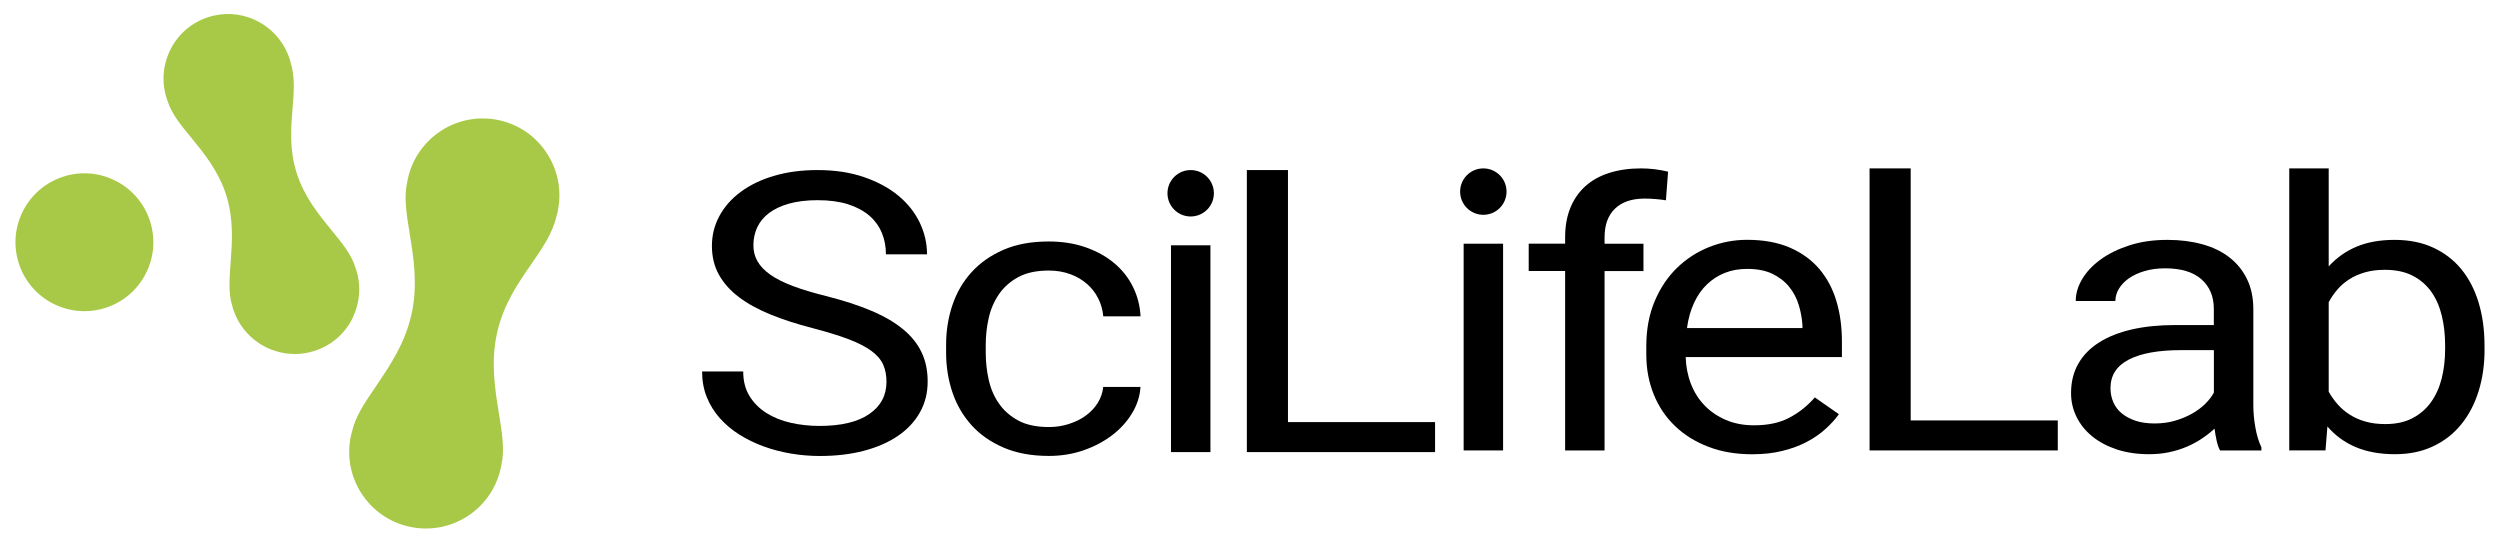
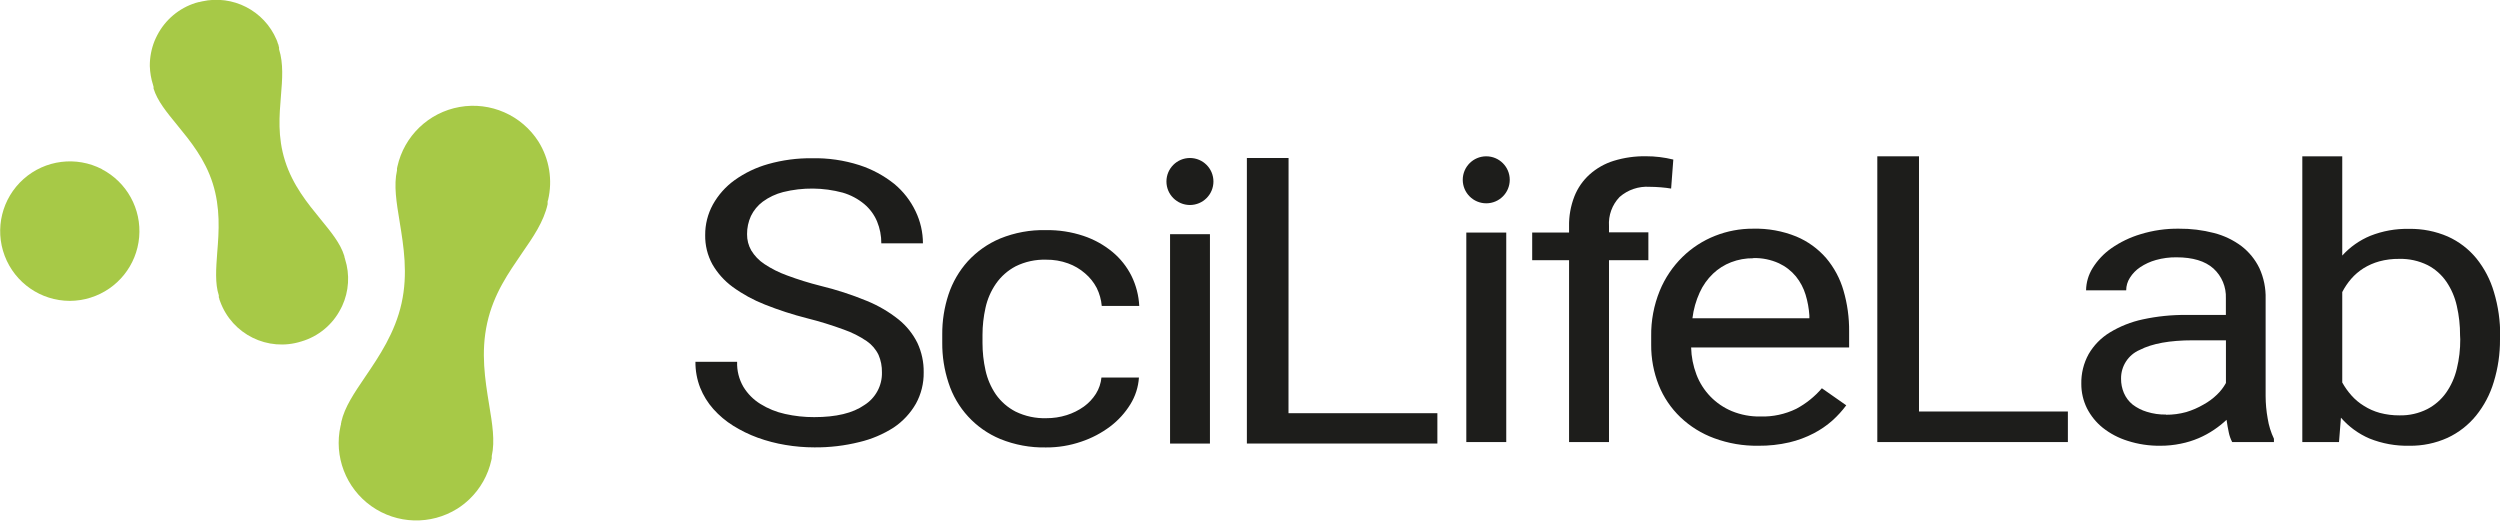
- <svg viewBox="0 0 405 87.88" width="405" height="100%">
-   <g fill="black">
-     <path d="m253.55 72.97v-29.07h-5.9v-4.43h5.9v-1.02c0-1.8.28-3.39.85-4.78.56-1.39 1.38-2.56 2.43-3.51 1.06-.95 2.35-1.67 3.87-2.15s3.23-.73 5.14-.73c1.47 0 2.94.18 4.39.53l-.35 4.64c-.48-.08-1.03-.15-1.64-.2s-1.21-.08-1.81-.08c-2.07 0-3.67.54-4.8 1.63-1.13 1.08-1.69 2.64-1.69 4.66v1.02h6.3v4.43h-6.3v29.07h-6.39z" />
-     <path d="m143.61 61.85c0-1.05-.18-1.98-.54-2.79-.36-.8-.99-1.54-1.9-2.21s-2.14-1.3-3.68-1.89-3.5-1.19-5.87-1.81c-2.49-.64-4.74-1.37-6.75-2.18-2.01-.82-3.73-1.75-5.14-2.82-1.42-1.06-2.5-2.28-3.26-3.64s-1.14-2.92-1.14-4.67.41-3.38 1.23-4.88 1.97-2.8 3.47-3.9 3.29-1.97 5.39-2.58c2.09-.62 4.43-.93 7.01-.93 2.83 0 5.35.38 7.56 1.15 2.21.76 4.07 1.77 5.58 3.03s2.65 2.71 3.44 4.36c.78 1.65 1.17 3.35 1.17 5.11h-6.66c0-1.26-.22-2.42-.67-3.5-.45-1.07-1.13-2-2.05-2.79-.92-.78-2.07-1.39-3.45-1.83-1.38-.43-3.02-.65-4.9-.65-1.77 0-3.31.19-4.63.56-1.31.37-2.39.88-3.25 1.53-.85.65-1.48 1.42-1.9 2.31-.41.89-.62 1.86-.62 2.91 0 .95.22 1.82.67 2.6s1.14 1.51 2.09 2.17c.94.66 2.16 1.27 3.64 1.83s3.26 1.09 5.33 1.61c2.85.72 5.32 1.52 7.39 2.4s3.78 1.87 5.13 2.99c1.35 1.11 2.35 2.36 3 3.75.66 1.38.98 2.95.98 4.71 0 1.84-.41 3.5-1.24 4.98-.83 1.49-2.01 2.76-3.54 3.81s-3.37 1.86-5.52 2.43-4.55.85-7.2.85c-1.54 0-3.08-.13-4.63-.39-1.54-.26-3.02-.64-4.44-1.16s-2.73-1.16-3.94-1.92-2.26-1.65-3.16-2.66-1.6-2.15-2.11-3.41-.76-2.64-.76-4.15h6.66c0 1.55.34 2.87 1.02 3.98.68 1.1 1.59 2.02 2.73 2.74s2.45 1.25 3.94 1.59c1.48.34 3.04.51 4.68.51 3.5 0 6.18-.64 8.04-1.92 1.87-1.28 2.8-3.03 2.8-5.23z" />
-     <path d="m169.92 69.18c1.13 0 2.21-.16 3.25-.5 1.04-.33 1.95-.78 2.74-1.36s1.44-1.26 1.93-2.06c.49-.79.79-1.66.88-2.58h6.04c-.09 1.49-.55 2.91-1.36 4.26-.82 1.35-1.89 2.54-3.23 3.56s-2.88 1.84-4.64 2.45-3.63.91-5.61.91c-2.81 0-5.25-.45-7.34-1.35s-3.82-2.11-5.2-3.64-2.41-3.3-3.09-5.32-1.02-4.16-1.02-6.41v-1.3c0-2.25.34-4.38 1.02-6.41.68-2.02 1.71-3.8 3.09-5.32 1.38-1.53 3.11-2.74 5.18-3.64s4.51-1.35 7.32-1.35c2.19 0 4.17.31 5.96.93 1.78.62 3.33 1.47 4.63 2.55s2.32 2.37 3.06 3.85c.74 1.49 1.15 3.09 1.24 4.8h-6.04c-.09-1.03-.36-2-.81-2.89-.45-.9-1.05-1.68-1.81-2.35s-1.66-1.2-2.71-1.59-2.22-.59-3.5-.59c-1.98 0-3.62.35-4.92 1.05s-2.35 1.63-3.14 2.77c-.79 1.15-1.35 2.44-1.67 3.87s-.48 2.87-.48 4.32v1.3c0 1.49.16 2.95.48 4.38s.87 2.72 1.66 3.85c.78 1.14 1.83 2.05 3.14 2.76 1.29.7 2.95 1.05 4.95 1.05z" />
-     <path d="m208.66 68.38h23.82v4.86h-30.49v-45.69h6.66v40.83z" />
-     <path d="m283.82 73.59c-2.6 0-4.96-.4-7.06-1.21-2.11-.81-3.91-1.92-5.4-3.36-1.5-1.43-2.65-3.14-3.45-5.12-.81-1.98-1.21-4.15-1.21-6.5v-1.3c0-2.72.45-5.16 1.36-7.31s2.12-3.95 3.64-5.42 3.26-2.58 5.21-3.36c1.96-.77 3.99-1.16 6.11-1.16 2.67 0 4.97.42 6.91 1.25 1.93.84 3.53 1.99 4.78 3.45 1.25 1.47 2.18 3.2 2.78 5.2s.9 4.18.9 6.53v2.57h-25.31c.05 1.55.33 2.99.85 4.33s1.25 2.51 2.21 3.5c.95.99 2.11 1.77 3.45 2.35 1.35.58 2.87.87 4.57.87 2.26 0 4.17-.41 5.73-1.24 1.57-.83 2.93-1.92 4.11-3.28l3.9 2.72c-.6.83-1.32 1.63-2.18 2.4-.85.77-1.85 1.47-2.99 2.07-1.14.61-2.45 1.09-3.92 1.46-1.46.38-3.12.56-4.99.56zm-.79-30.03c-1.29 0-2.48.21-3.56.63s-2.05 1.04-2.9 1.84-1.56 1.81-2.12 3c-.56 1.2-.95 2.57-1.16 4.12h18.71v-.43c-.07-1.11-.27-2.22-.6-3.31s-.85-2.07-1.55-2.94-1.61-1.57-2.71-2.11c-1.11-.53-2.48-.8-4.11-.8z" />
-     <path d="m309.54 68.11h23.82v4.86h-30.49v-45.69h6.66v40.83z" />
-     <path d="m359.65 72.97c-.23-.41-.41-.93-.55-1.56s-.25-1.28-.35-1.97c-.6.56-1.27 1.09-2.02 1.59-.75.51-1.57.95-2.45 1.33-.89.38-1.85.68-2.88.9-1.04.22-2.13.32-3.28.32-1.91 0-3.64-.26-5.2-.77-1.55-.52-2.88-1.22-3.97-2.11s-1.94-1.93-2.54-3.14-.9-2.5-.9-3.88c0-1.8.39-3.38 1.17-4.75s1.9-2.52 3.37-3.45c1.46-.93 3.23-1.63 5.3-2.11 2.07-.47 4.39-.71 6.94-.71h6.35v-2.63c0-2-.67-3.6-2-4.78-1.34-1.19-3.3-1.78-5.9-1.78-1.2 0-2.29.14-3.28.43s-1.84.68-2.54 1.16c-.7.49-1.25 1.05-1.64 1.69s-.59 1.31-.59 2.01h-6.42c0-1.2.35-2.38 1.05-3.56s1.7-2.23 2.99-3.17 2.85-1.7 4.68-2.29 3.87-.88 6.13-.88c2.03 0 3.9.23 5.61.7 1.71.46 3.18 1.17 4.4 2.11s2.18 2.11 2.87 3.51 1.04 3.04 1.04 4.92v15.57c0 1.14.11 2.33.33 3.58s.55 2.33.98 3.23v.5h-6.7zm-10.6-4.37c1.15 0 2.23-.14 3.25-.43 1.01-.29 1.93-.67 2.76-1.13s1.55-1 2.16-1.59c.61-.6 1.09-1.22 1.43-1.86v-6.87h-5.32c-3.66 0-6.48.51-8.46 1.53s-2.97 2.56-2.97 4.63c0 .81.15 1.56.45 2.26s.75 1.31 1.36 1.81c.61.51 1.36.91 2.24 1.21.9.3 1.93.44 3.1.44z" />
-     <path d="m402.5 56.59c0 2.46-.32 4.72-.97 6.79-.64 2.07-1.59 3.87-2.83 5.39s-2.76 2.7-4.56 3.54c-1.8.85-3.84 1.27-6.15 1.27-2.46 0-4.59-.39-6.39-1.16s-3.31-1.88-4.56-3.33l-.31 3.87h-5.87v-45.68h6.39v15.88c1.24-1.38 2.74-2.45 4.49-3.19s3.81-1.11 6.18-1.11c2.35 0 4.42.41 6.23 1.24s3.33 1.99 4.56 3.48c1.23 1.5 2.17 3.29 2.81 5.39.64 2.09.97 4.42.97 6.98v.64zm-6.39-.65c0-1.67-.17-3.25-.52-4.72-.35-1.48-.9-2.77-1.67-3.88s-1.78-2-3.02-2.65-2.76-.98-4.56-.98c-1.17 0-2.23.13-3.18.4-.94.27-1.79.64-2.54 1.11-.75.48-1.4 1.03-1.95 1.67s-1.02 1.33-1.42 2.07v14.49c.41.74.9 1.43 1.47 2.07.56.64 1.22 1.2 1.97 1.67s1.59.85 2.54 1.11c.94.27 2 .4 3.18.4 1.73 0 3.2-.32 4.42-.96s2.22-1.51 3-2.6 1.36-2.38 1.73-3.85c.37-1.48.55-3.05.55-4.72z" />
-     <path d="m196.09 73.24h-6.39v-33.5h6.39z" />
-     <circle cx="192.89" cy="31.31" r="3.76" />
-     <circle cx="240.3" cy="31.04" r="3.76" />
-     <path d="m243.5 72.97h-6.39v-33.49h6.39z" />
-   </g>
-   <g fill="#a7c947">
-     <path d="m57.24 51.24c.65-1.42.97-2.94.96-4.47-.01-1.02-.17-2.04-.49-3.04-.03-.08-.05-.16-.08-.24l-.03-.09c-.02-.05-.03-.1-.05-.15-.01-.02-.02-.04-.03-.07-.62-1.98-2.09-3.78-3.79-5.86-2.09-2.55-4.45-5.43-5.68-9.32-1.2-3.78-.91-7.3-.66-10.4.22-2.65.42-5.16-.31-7.47v-.01c0-.02-.01-.04-.01-.06-.01-.05-.03-.1-.04-.15l-.03-.07c-.02-.08-.05-.16-.07-.25-.05-.17-.11-.34-.17-.5-.01-.02-.02-.05-.03-.07-.05-.14-.11-.28-.17-.42 0-.01 0-.01-.01-.02-.95-2.2-2.62-4-4.77-5.12-2.17-1.13-4.6-1.46-6.95-.97-.15.03-.31.07-.46.11-.02.01-.04.01-.06.01-.17.04-.34.09-.51.15-2.67.84-4.85 2.67-6.13 5.15-.16.31-.31.63-.43.95-.51 1.28-.77 2.63-.75 3.99.01 1.02.17 2.04.49 3.04v.01c.03.08.05.16.08.24l.03.08c.01.02.01.03.02.05s.02.05.03.07.01.03.02.05l.02.05c.61 1.97 2.08 3.77 3.79 5.85 2.09 2.55 4.45 5.44 5.68 9.33 1.23 3.9.96 7.65.71 10.96-.2 2.67-.37 4.97.25 6.91v.01c.01.02.01.04.02.06.01.05.03.1.04.15l.02.08c.02.08.05.16.07.25.04.14.09.28.14.41 1.53 4.22 5.54 6.9 9.85 6.9 1.04 0 2.1-.16 3.15-.49 2.67-.84 4.85-2.67 6.13-5.15.07-.15.14-.31.21-.47z" />
-     <path d="m88.66 24.93c-1.78-2.8-4.55-4.73-7.78-5.45-6.68-1.48-13.32 2.76-14.8 9.44-.02.1-.04.2-.06.3l-.02.1c-.01.07-.03.14-.04.21v.01c0 .02 0 .03-.01.05v.01c-.54 2.39-.09 5.11.42 8.26.63 3.88 1.35 8.27.3 13.02-1.05 4.76-3.57 8.46-5.79 11.73-1.79 2.63-3.33 4.9-3.84 7.26v.01c-.01.02-.01.04-.02.06-.02.06-.03.12-.05.18l-.03.1c-.02.1-.05.2-.07.3-.72 3.24-.13 6.56 1.65 9.35 1.78 2.8 4.55 4.73 7.78 5.45.9.2 1.81.3 2.71.3 2.34 0 4.63-.66 6.65-1.95.7-.45 1.34-.95 1.93-1.51 1.76-1.68 2.98-3.84 3.52-6.27.02-.1.04-.2.06-.29l.02-.1c.01-.07.03-.14.04-.21v-.01c0-.02.01-.04.01-.05.54-2.4.09-5.12-.42-8.28-.63-3.87-1.35-8.26-.3-13 1.02-4.62 3.41-8.08 5.52-11.12 1.8-2.6 3.5-5.06 4.12-7.86 0-.01 0-.01.01-.02.01-.02.01-.04.02-.06.02-.06.03-.12.05-.18l.03-.1c.02-.1.05-.2.07-.3.69-3.27.11-6.59-1.68-9.38z" />
-     <path d="m18.82 29.34c-2.65-1.38-5.67-1.64-8.51-.74s-5.17 2.85-6.54 5.5c-1.38 2.65-1.64 5.67-.74 8.51s2.85 5.17 5.5 6.54c1.61.84 3.37 1.26 5.14 1.26 1.13 0 2.27-.17 3.37-.52 2.84-.9 5.17-2.85 6.54-5.5 1.38-2.65 1.64-5.67.74-8.51s-2.85-5.17-5.5-6.54z" />
-   </g>
+ <svg xmlns="http://www.w3.org/2000/svg" viewBox="0 0 400 83.34">
+   <defs>
+     <style>.a{fill:#1d1d1b;}.b{fill:#a7c947;}</style>
+   </defs>
+   <path class="a" d="M253.55,73V43.9h-5.9V39.48h5.9v-1a12.54,12.54,0,0,1,.85-4.78,9.31,9.31,0,0,1,2.43-3.51A10.41,10.41,0,0,1,260.7,28a16.7,16.7,0,0,1,5.14-.73,18.12,18.12,0,0,1,4.39.53l-.35,4.64c-.48-.08-1-.15-1.64-.2s-1.21-.08-1.81-.08a6.63,6.63,0,0,0-4.8,1.63,6.13,6.13,0,0,0-1.69,4.65v1h6.3V43.9h-6.3V73Z" transform="translate(-2.5 -2.27)" />
+   <path class="a" d="M143.61,61.85a6.77,6.77,0,0,0-.54-2.79,5.68,5.68,0,0,0-1.89-2.21A15.82,15.82,0,0,0,137.5,55a57.74,57.74,0,0,0-5.87-1.81A54.18,54.18,0,0,1,124.88,51a23.07,23.07,0,0,1-5.15-2.82,11.75,11.75,0,0,1-3.26-3.64,9.42,9.42,0,0,1-1.14-4.67A10,10,0,0,1,116.56,35a12,12,0,0,1,3.47-3.9,17.24,17.24,0,0,1,5.38-2.58,24.68,24.68,0,0,1,7-.93A23.19,23.19,0,0,1,140,28.69a17.7,17.7,0,0,1,5.58,3A12.89,12.89,0,0,1,149,36.09a11.85,11.85,0,0,1,1.17,5.11h-6.66a9,9,0,0,0-.68-3.5,7.33,7.33,0,0,0-2.05-2.78,9.61,9.61,0,0,0-3.45-1.83A19.09,19.09,0,0,0,127.8,33a9.53,9.53,0,0,0-3.25,1.53,6.29,6.29,0,0,0-1.9,2.3,6.87,6.87,0,0,0-.62,2.91,5.11,5.11,0,0,0,.67,2.6,6.89,6.89,0,0,0,2.09,2.17,16.86,16.86,0,0,0,3.64,1.83A50.17,50.17,0,0,0,133.77,48a51,51,0,0,1,7.39,2.4,20.64,20.64,0,0,1,5.13,3,11.2,11.2,0,0,1,3,3.75,10.77,10.77,0,0,1,1,4.7,10.07,10.07,0,0,1-1.24,5,11.43,11.43,0,0,1-3.54,3.81A17.69,17.69,0,0,1,140,73a28.67,28.67,0,0,1-7.2.85,27.82,27.82,0,0,1-4.63-.39,25,25,0,0,1-4.44-1.16,21.07,21.07,0,0,1-3.93-1.92,14.62,14.62,0,0,1-3.16-2.66,11.66,11.66,0,0,1-2.11-3.41,11.14,11.14,0,0,1-.76-4.15h6.67a7.43,7.43,0,0,0,1,4,8.28,8.28,0,0,0,2.72,2.74,12.54,12.54,0,0,0,3.94,1.6,20.85,20.85,0,0,0,4.68.51q5.25,0,8-1.92A6,6,0,0,0,143.61,61.85Z" transform="translate(-2.5 -2.27)" />
+   <path class="a" d="M169.92,69.18a10.66,10.66,0,0,0,3.25-.49,9.75,9.75,0,0,0,2.74-1.36,7.43,7.43,0,0,0,1.94-2.06,6,6,0,0,0,.88-2.59h6a9.29,9.29,0,0,1-1.36,4.26,13,13,0,0,1-3.23,3.56,16.31,16.31,0,0,1-4.65,2.44,17,17,0,0,1-5.61.92,18.42,18.42,0,0,1-7.34-1.35,14.54,14.54,0,0,1-8.28-9,20,20,0,0,1-1-6.41v-1.3a20,20,0,0,1,1-6.41,15,15,0,0,1,3.09-5.32,14.81,14.81,0,0,1,5.18-3.64,18.26,18.26,0,0,1,7.32-1.34,18,18,0,0,1,6,.92,14.5,14.5,0,0,1,4.63,2.56,11.86,11.86,0,0,1,3.06,3.85,12.27,12.27,0,0,1,1.24,4.8h-6a8.08,8.08,0,0,0-.81-2.89A7.74,7.74,0,0,0,176.1,46a8.54,8.54,0,0,0-2.71-1.59,9.92,9.92,0,0,0-3.5-.59A10.3,10.3,0,0,0,165,44.88a8.88,8.88,0,0,0-3.14,2.77,10.85,10.85,0,0,0-1.68,3.87,19.86,19.86,0,0,0-.48,4.32v1.3a20,20,0,0,0,.48,4.38,11,11,0,0,0,1.66,3.86A8.76,8.76,0,0,0,165,68.13,10.49,10.49,0,0,0,169.92,69.18Z" transform="translate(-2.5 -2.27)" />
+   <path class="a" d="M208.66,68.38h23.82v4.86H202V27.55h6.67Z" transform="translate(-2.5 -2.27)" />
+   <path class="a" d="M283.82,73.59a19.55,19.55,0,0,1-7.06-1.21,15.64,15.64,0,0,1-5.4-3.36,14.63,14.63,0,0,1-3.46-5.12,17.21,17.21,0,0,1-1.21-6.5V56.1a18.57,18.57,0,0,1,1.37-7.31,16.16,16.16,0,0,1,3.64-5.41A15.69,15.69,0,0,1,276.92,40,16.31,16.31,0,0,1,283,38.86a17.22,17.22,0,0,1,6.9,1.25,12.94,12.94,0,0,1,4.78,3.45,14.08,14.08,0,0,1,2.78,5.2,22.65,22.65,0,0,1,.9,6.53v2.57H273.08a13.09,13.09,0,0,0,.85,4.34,10.3,10.3,0,0,0,5.66,5.85,11.47,11.47,0,0,0,4.58.86,12.25,12.25,0,0,0,5.73-1.23A14.14,14.14,0,0,0,294,64.39l3.9,2.73a16.56,16.56,0,0,1-2.18,2.4,14.83,14.83,0,0,1-3,2.07,16.73,16.73,0,0,1-3.92,1.46A21.19,21.19,0,0,1,283.82,73.59Zm-.79-30a9.55,9.55,0,0,0-3.56.64,8.77,8.77,0,0,0-2.9,1.84,9.7,9.7,0,0,0-2.12,3,13.89,13.89,0,0,0-1.16,4.12H292v-.44a14.69,14.69,0,0,0-.6-3.31,8.65,8.65,0,0,0-1.55-2.94,7.81,7.81,0,0,0-2.71-2.1A9.35,9.35,0,0,0,283,43.56Z" transform="translate(-2.5 -2.27)" />
+   <path class="a" d="M309.54,68.11h23.82V73H302.87V27.28h6.67Z" transform="translate(-2.5 -2.27)" />
+   <path class="a" d="M359.65,73a5.76,5.76,0,0,1-.55-1.56c-.14-.63-.25-1.29-.35-2a15.76,15.76,0,0,1-2,1.59,14.69,14.69,0,0,1-2.45,1.34,14.48,14.48,0,0,1-2.88.89,15.79,15.79,0,0,1-3.28.33,16.36,16.36,0,0,1-5.2-.78,12.29,12.29,0,0,1-4-2.1,9.55,9.55,0,0,1-2.54-3.14,8.74,8.74,0,0,1-.89-3.89,9.45,9.45,0,0,1,1.17-4.75,9.82,9.82,0,0,1,3.37-3.45,16.93,16.93,0,0,1,5.3-2.11,31.38,31.38,0,0,1,6.94-.71h6.35V50a6.1,6.1,0,0,0-2-4.78q-2-1.78-5.91-1.78a11.68,11.68,0,0,0-3.28.43,8.83,8.83,0,0,0-2.53,1.16,5.59,5.59,0,0,0-1.64,1.69,3.72,3.72,0,0,0-.59,2h-6.42a6.93,6.93,0,0,1,1.05-3.56,10.88,10.88,0,0,1,3-3.17A16.27,16.27,0,0,1,345,39.74a20,20,0,0,1,6.13-.88,21.55,21.55,0,0,1,5.61.69,12.55,12.55,0,0,1,4.41,2.11A9.87,9.87,0,0,1,364,45.17a11.07,11.07,0,0,1,1,4.92V65.66a20.64,20.64,0,0,0,.33,3.58,11.82,11.82,0,0,0,1,3.23V73Zm-10.6-4.37a11.82,11.82,0,0,0,3.25-.43A12.66,12.66,0,0,0,355.06,67a9.9,9.9,0,0,0,2.16-1.59,7.73,7.73,0,0,0,1.43-1.86V56.72h-5.32q-5.49,0-8.46,1.53a4.93,4.93,0,0,0-3,4.63,5.7,5.7,0,0,0,.45,2.26A4.81,4.81,0,0,0,343.72,67,7.15,7.15,0,0,0,346,68.16,9.68,9.68,0,0,0,349.05,68.6Z" transform="translate(-2.5 -2.27)" />
+   <path class="a" d="M402.5,56.59a22.67,22.67,0,0,1-1,6.8,15.7,15.7,0,0,1-2.83,5.38,12.92,12.92,0,0,1-4.56,3.55A14.31,14.31,0,0,1,388,73.59a16.13,16.13,0,0,1-6.39-1.16,12.64,12.64,0,0,1-4.56-3.33L376.74,73h-5.87V27.28h6.39V43.16A12.53,12.53,0,0,1,381.75,40a15.79,15.79,0,0,1,6.18-1.11,14.93,14.93,0,0,1,6.23,1.23,12.59,12.59,0,0,1,4.56,3.49A15.47,15.47,0,0,1,401.53,49a23.55,23.55,0,0,1,1,7Zm-6.39-.65a20.44,20.44,0,0,0-.52-4.72,11.16,11.16,0,0,0-1.67-3.88,8.24,8.24,0,0,0-3-2.65,9.73,9.73,0,0,0-4.56-1,11.63,11.63,0,0,0-3.18.4,9.7,9.7,0,0,0-2.53,1.11,9,9,0,0,0-1.95,1.67A10.78,10.78,0,0,0,377.26,49V63.47a11.44,11.44,0,0,0,1.47,2.07,8.85,8.85,0,0,0,2,1.67,9.39,9.39,0,0,0,2.53,1.12,12,12,0,0,0,3.18.4,9.4,9.4,0,0,0,4.42-1,8.48,8.48,0,0,0,3-2.6,11.16,11.16,0,0,0,1.73-3.86,19.27,19.27,0,0,0,.55-4.72Z" transform="translate(-2.5 -2.27)" />
+   <path class="a" d="M196.09,73.24h-6.38V39.74h6.38Z" transform="translate(-2.5 -2.27)" />
+   <circle class="a" cx="190.39" cy="29.04" r="3.76" />
+   <circle class="a" cx="237.8" cy="28.77" r="3.76" />
+   <path class="a" d="M243.5,73h-6.39V39.48h6.39Z" transform="translate(-2.5 -2.27)" />
+   <path class="b" d="M57.24,51.24a10.37,10.37,0,0,0,.47-7.51h0c0-.08-.05-.16-.08-.24l0-.08s0-.1-.05-.14l0-.07c-.62-2-2.09-3.78-3.79-5.86-2.09-2.55-4.45-5.44-5.68-9.32s-.91-7.3-.66-10.4c.22-2.65.42-5.16-.3-7.47h0v-.05a.94.94,0,0,1,0-.16l0-.08-.07-.25c0-.17-.11-.34-.17-.5l0-.07c-.06-.15-.11-.29-.17-.43h0A10.48,10.48,0,0,0,34.83,2.49h0l-.46.11-.06,0-.52.14a10.45,10.45,0,0,0-6.13,5.16c-.16.31-.31.62-.44.94a10.58,10.58,0,0,0-.75,4A11,11,0,0,0,27,15.9h0c0,.08.05.16.07.24l0,.08,0,.05,0,.07v.05l0,.05c.62,2,2.09,3.77,3.79,5.85,2.09,2.55,4.45,5.44,5.68,9.33s1,7.65.72,11c-.2,2.67-.37,5,.25,6.91h0l0,.06a.83.83,0,0,0,0,.15l0,.09a2.25,2.25,0,0,0,.08.24c0,.14.09.28.13.42a10.46,10.46,0,0,0,13,6.41A10.34,10.34,0,0,0,57,51.71,4.09,4.09,0,0,0,57.24,51.24Z" transform="translate(-2.5 -2.27)" />
+   <path class="b" d="M88.66,24.93a12.41,12.41,0,0,0-22.58,4l-.06.3,0,.1c0,.07,0,.14,0,.2h0v0h0c-.54,2.39-.09,5.11.43,8.26.63,3.88,1.35,8.27.3,13s-3.57,8.46-5.79,11.73c-1.79,2.63-3.33,4.9-3.85,7.25v0l0,.06a1.33,1.33,0,0,1-.05.19l0,.1c0,.1-.05.19-.07.29A12.41,12.41,0,0,0,75.67,83.66a12.49,12.49,0,0,0,1.93-1.51,12.35,12.35,0,0,0,3.52-6.27h0l.06-.29,0-.1a1.55,1.55,0,0,1,0-.21h0v-.05h0c.54-2.4.09-5.13-.43-8.28-.63-3.87-1.35-8.26-.3-13S83.93,45.85,86,42.8c1.8-2.6,3.5-5.06,4.12-7.86v-.08a1.21,1.21,0,0,0,0-.18l0-.1c0-.1,0-.2.07-.3A12.31,12.31,0,0,0,88.66,24.93Z" transform="translate(-2.5 -2.27)" />
+   <path class="b" d="M18.82,29.34a11.16,11.16,0,1,0-5.16,21.07A11.17,11.17,0,0,0,17,49.89a11.16,11.16,0,0,0,1.79-20.55Z" transform="translate(-2.5 -2.27)" />
</svg>
